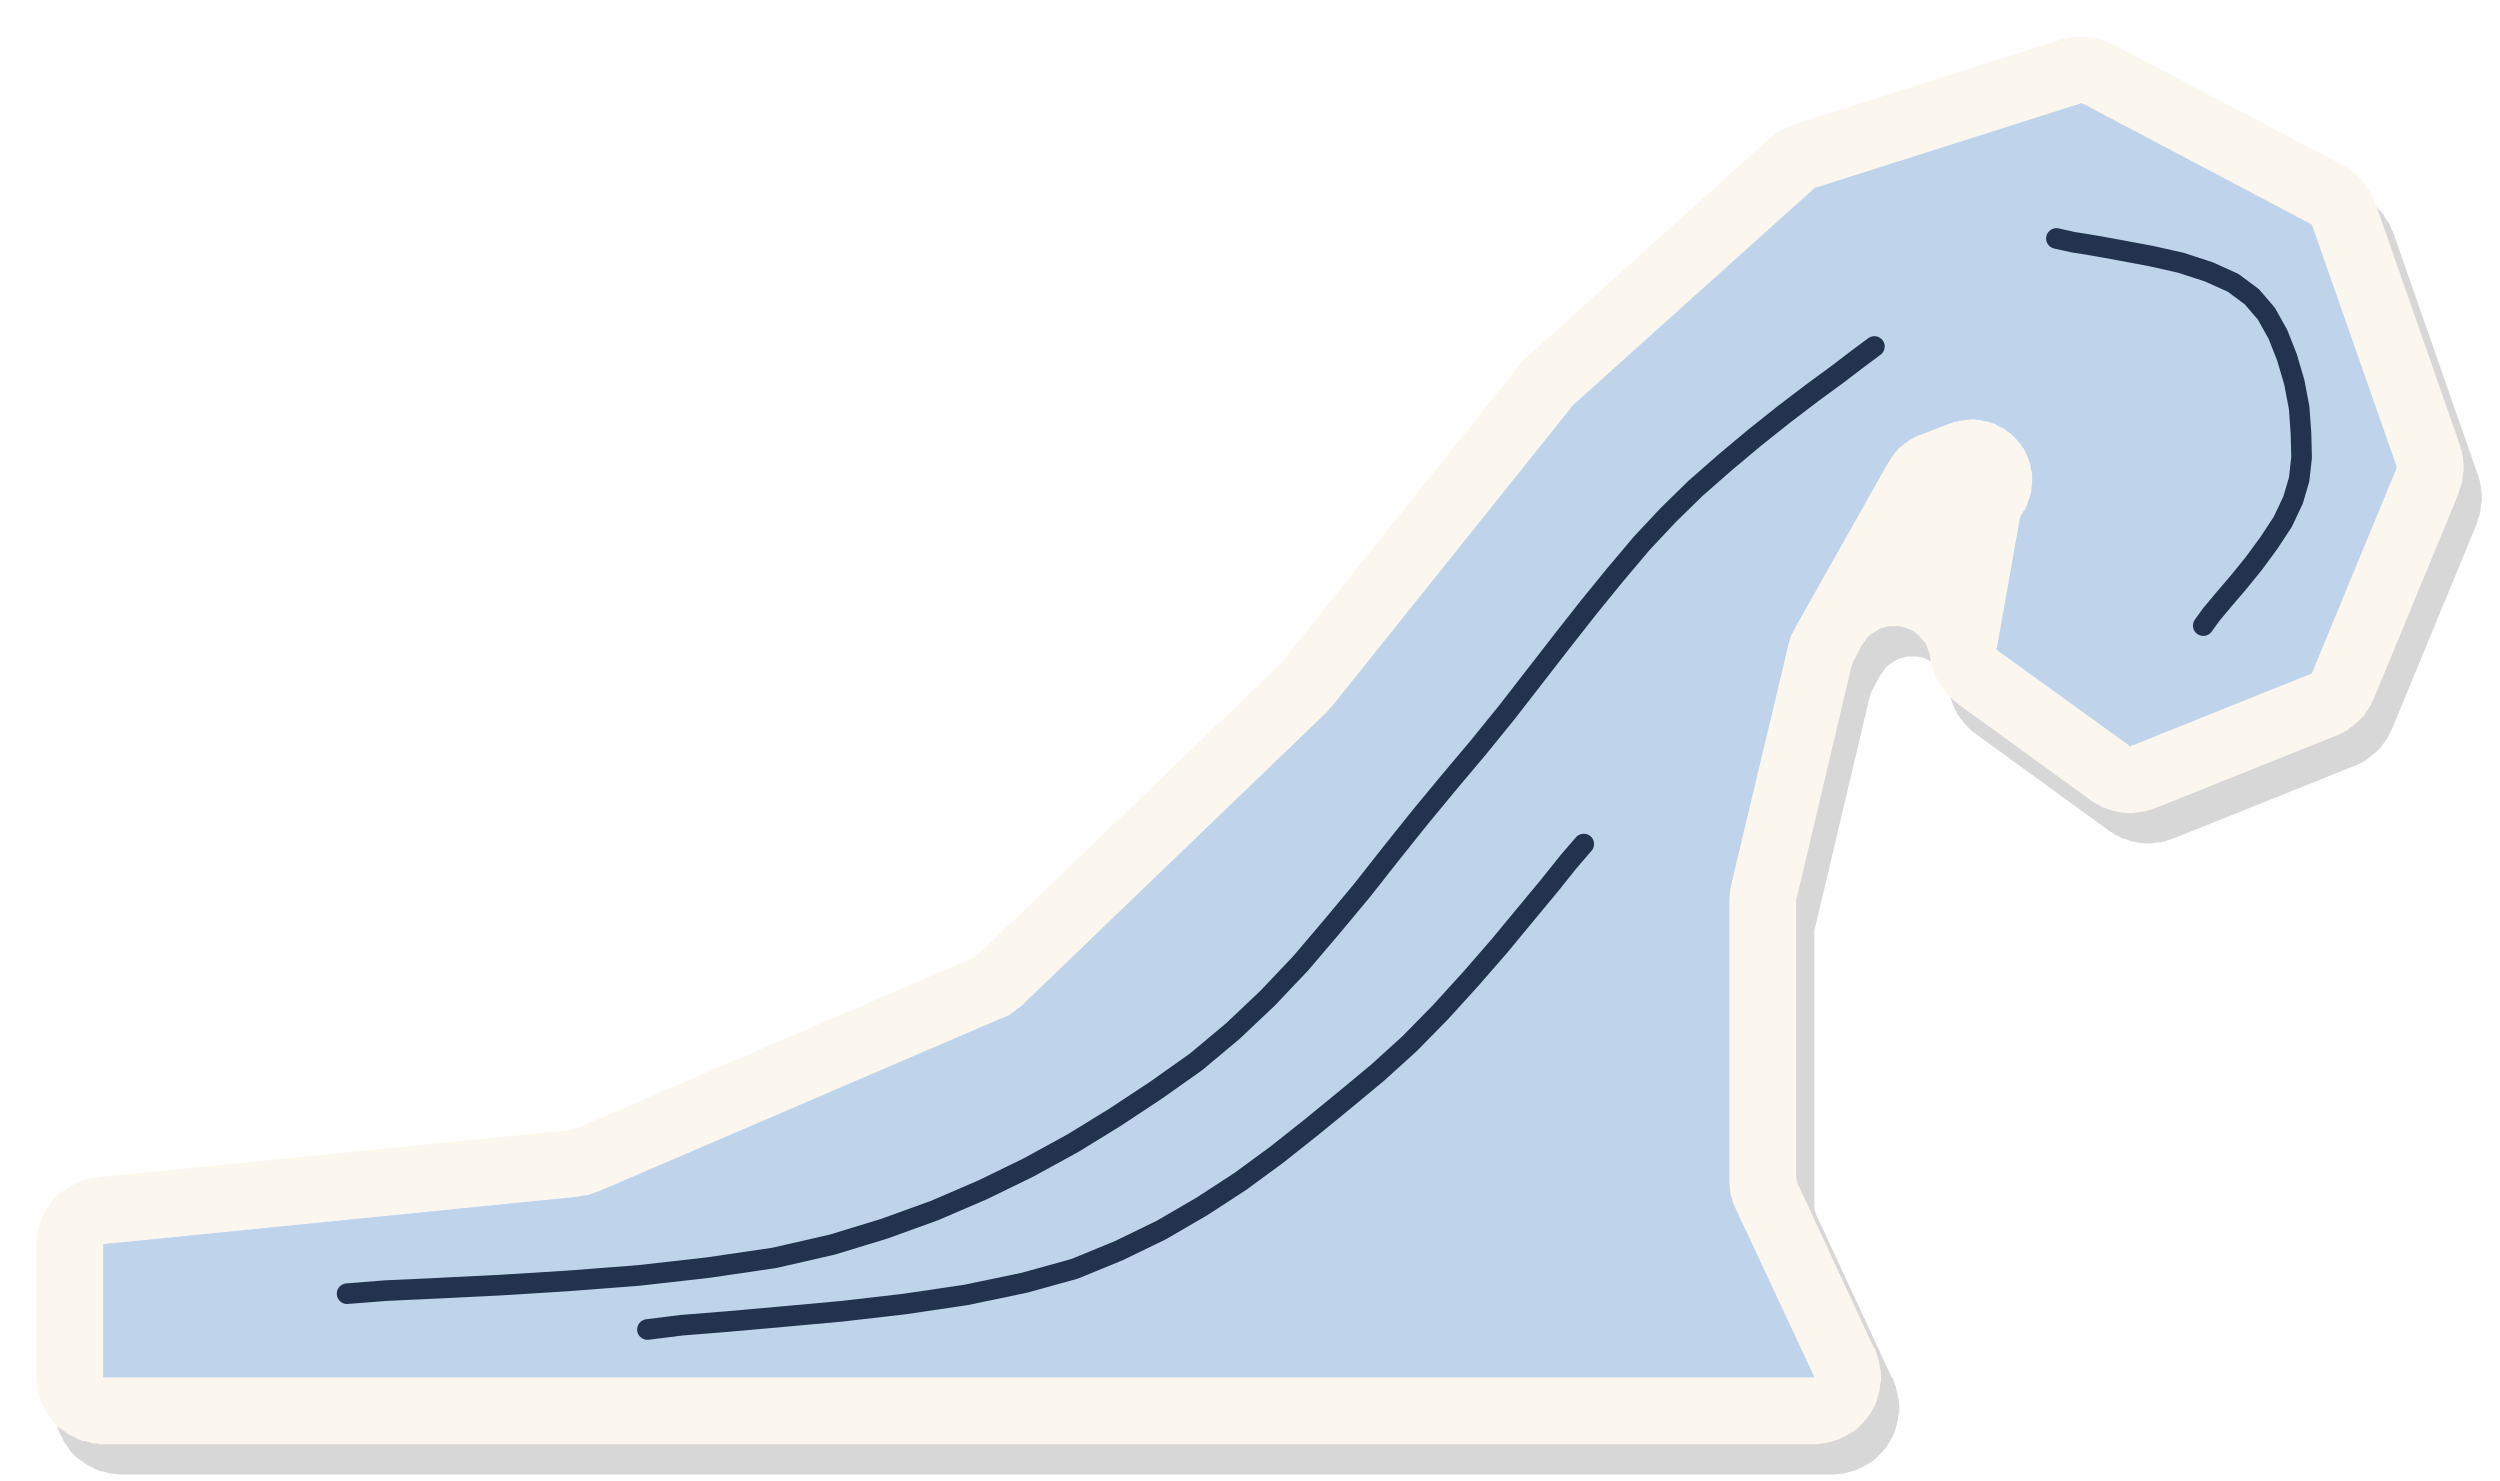
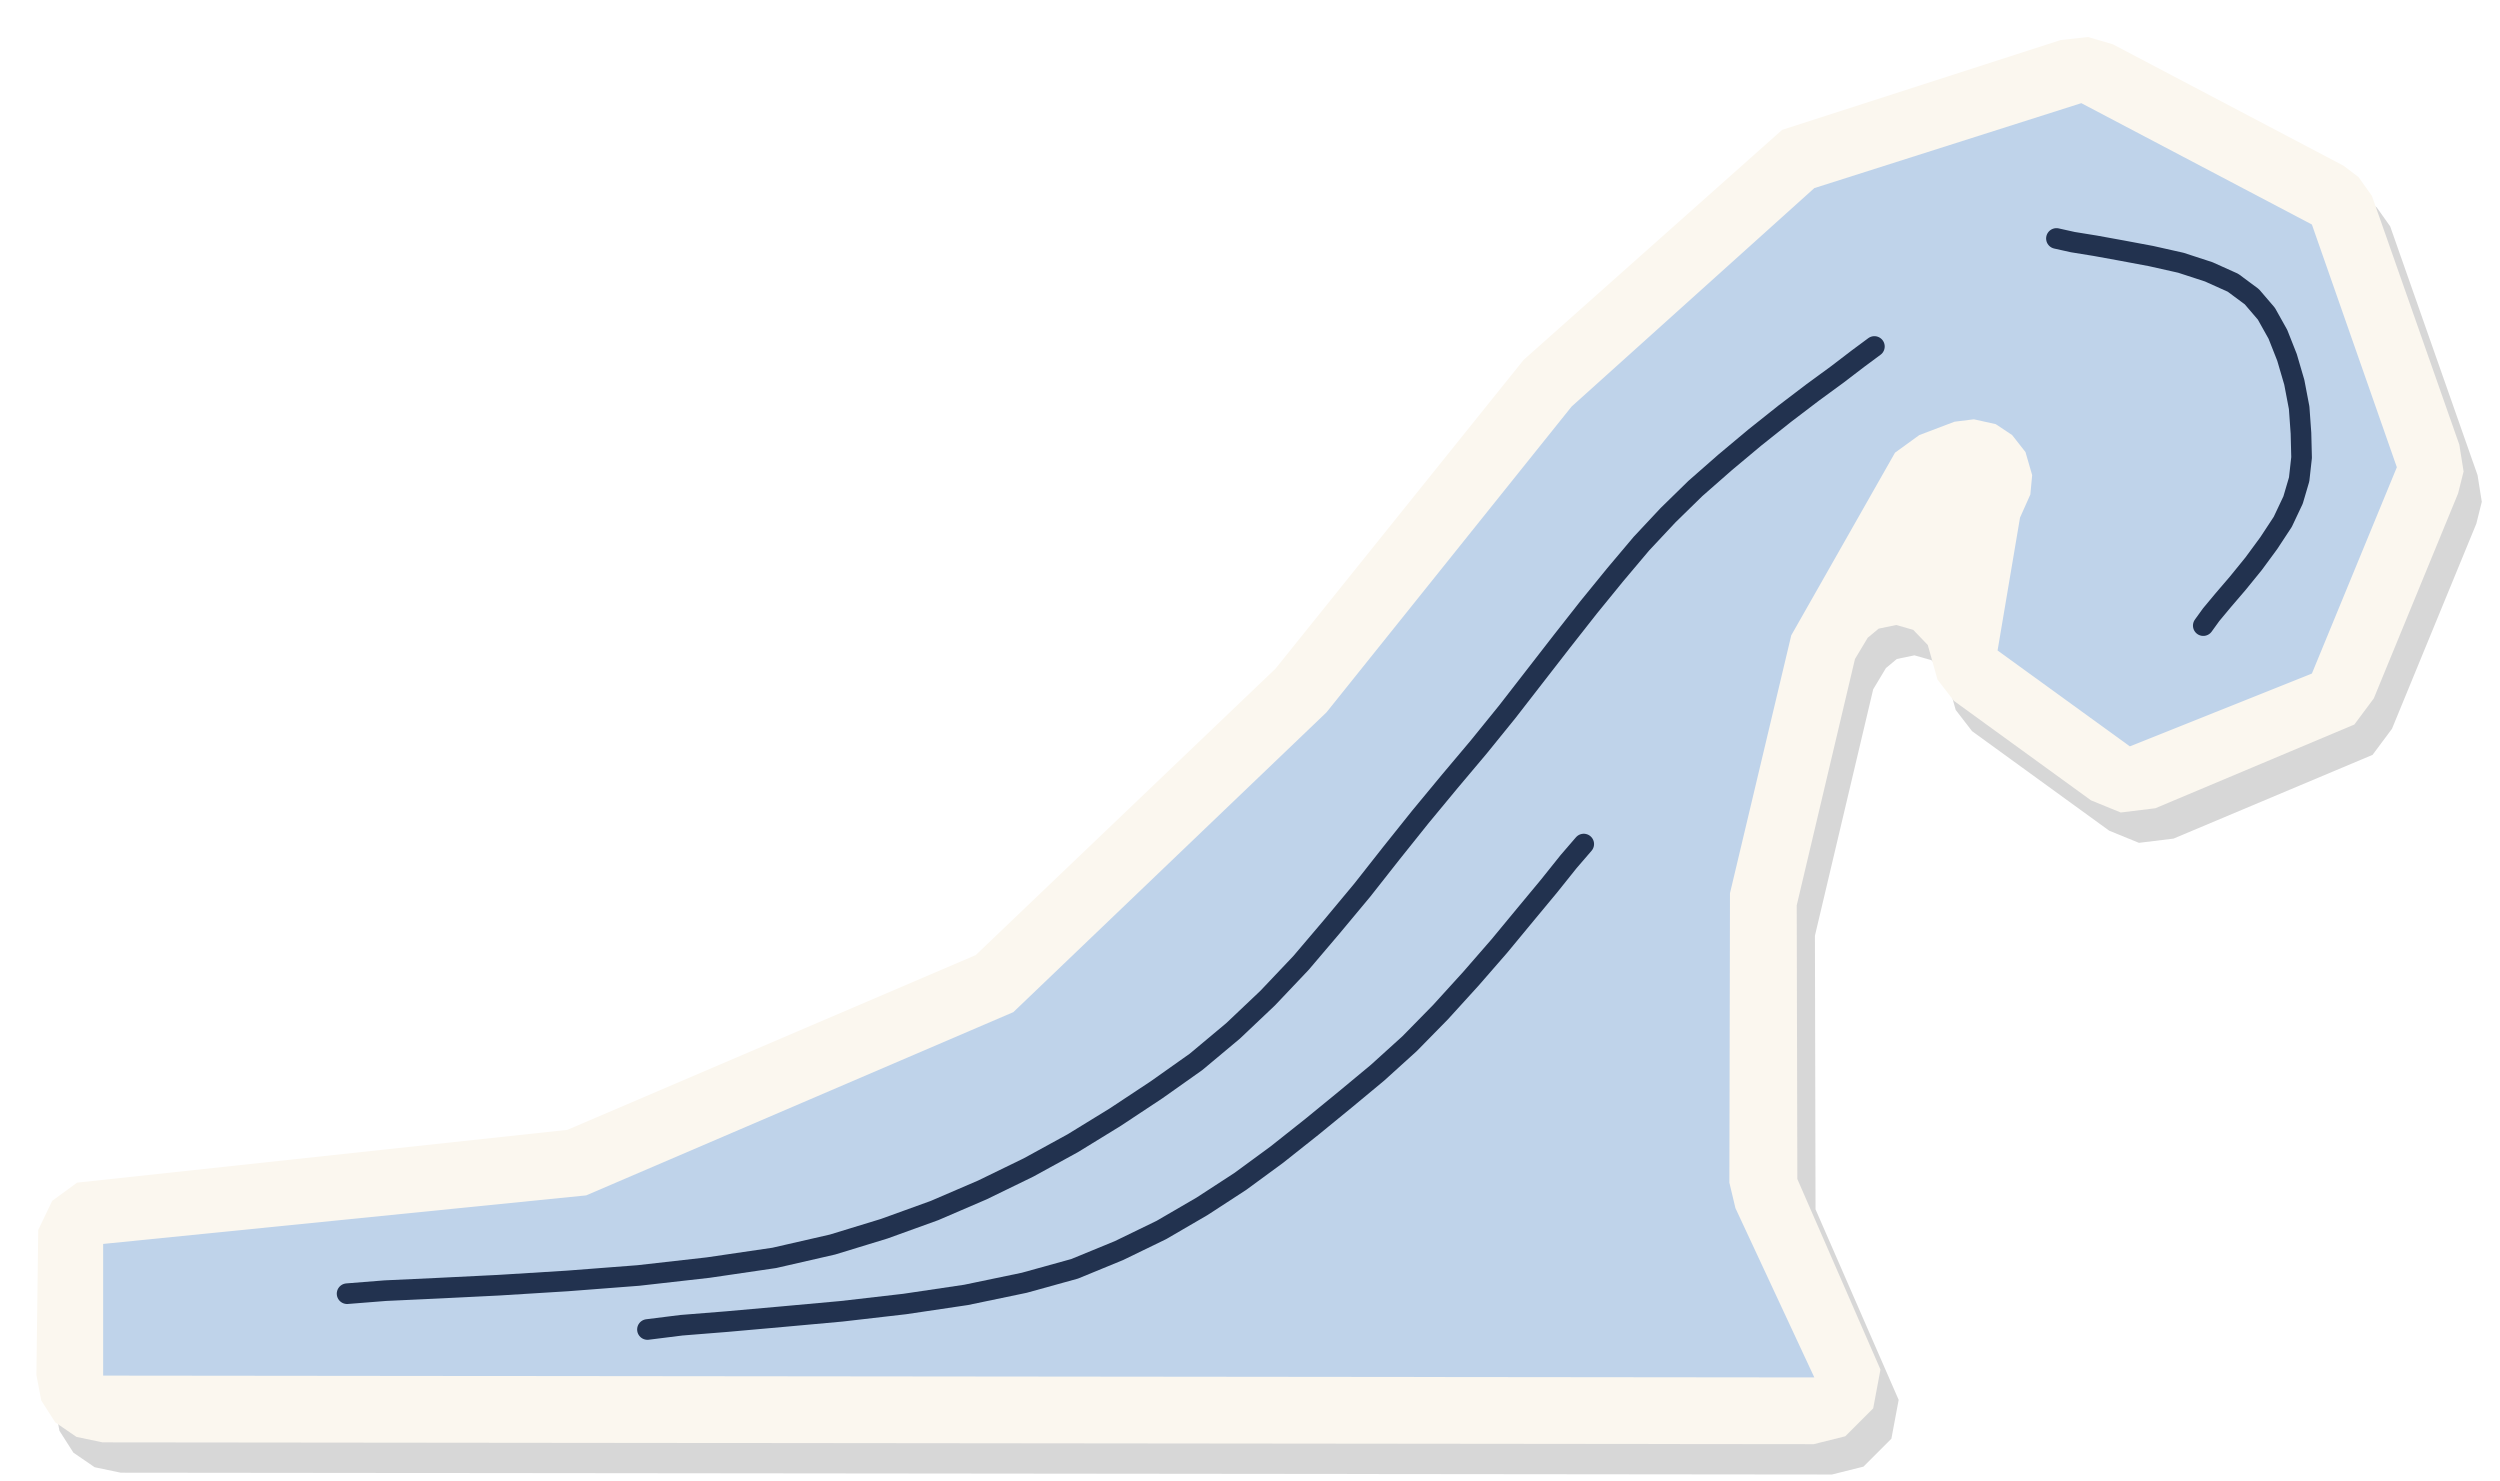
<svg xmlns="http://www.w3.org/2000/svg" viewBox="13 93 412 244">
-   <path d="M19.0 319.7L19.0 319.7L19.0 320.0L19.0 320.0L19.0 320.0L19.0 320.1L19.0 320.3L19.0 320.3L19.0 320.4L19.0 320.5L19.1 321.0L19.1 321.0L19.1 321.1L19.2 322.0L19.3 322.3L19.5 323.0L19.5 323.3L19.8 324.1L19.9 324.3L20.3 325.0L20.4 325.3L20.8 326.0L21.0 326.2L21.4 326.8L21.6 327.1L22.1 327.7L22.3 327.9L22.9 328.4L23.2 328.6L23.8 329.0L24.0 329.2L24.7 329.6L25.0 329.7L25.7 330.1L25.9 330.2L26.7 330.5L27.0 330.5L27.7 330.7L28.0 330.8L28.9 330.9L29.0 330.9L29.0 330.9L29.5 331.0L29.6 331.0L29.7 331.0L29.7 331.0L29.9 331.0L30.0 331.0L30.0 331.0L30.0 331.0L30.3 331.0L30.3 331.0L311.7 331.0L311.7 331.0L312.0 331.0L312.0 331.0L312.0 331.0L312.1 331.0L312.3 331.0L312.4 331.0L312.4 331.0L312.5 331.0L313.0 330.9L313.0 330.9L313.2 330.9L314.0 330.8L314.3 330.7L315.1 330.5L315.4 330.4L316.1 330.2L316.4 330.0L317.1 329.7L317.4 329.5L318.1 329.1L318.3 329.0L319.0 328.5L319.2 328.3L319.8 327.7L320.0 327.5L320.5 326.9L320.7 326.7L321.2 326.0L321.3 325.8L321.7 325.1L321.9 324.8L322.2 324.1L322.3 323.8L322.5 323.0L322.6 322.7L322.8 321.9L322.8 321.6L322.9 320.9L323.0 320.6L323.0 319.7L323.0 319.4L322.9 318.6L322.8 318.4L322.7 317.6L322.6 317.3L322.4 316.4L322.3 316.3L322.3 316.3L322.2 315.8L322.1 315.7L322.1 315.7L322.1 315.6L322.0 315.4L322.0 315.4L322.0 315.4L322.0 315.3L321.9 315.1L321.8 315.1L309.6 288.8L309.3 288.2L309.1 287.5L309.0 286.9L309.0 286.2L309.0 242.0L309.0 241.3L309.2 240.6L318.1 202.9L318.3 202.3L318.5 201.8L318.8 201.3L319.9 199.2L320.3 198.7L320.6 198.2L321.0 197.8L321.5 197.4L322.0 197.1L322.5 196.8L323.1 196.5L323.6 196.4L324.2 196.2L324.8 196.2L325.4 196.2L326.0 196.2L326.6 196.3L327.2 196.5L327.7 196.7L328.3 197.0L328.8 197.4L329.2 197.7L329.6 198.2L330.0 198.6L330.4 199.1L330.6 199.7L330.8 200.2L331.0 200.8L331.1 201.4L331.1 201.5L331.3 202.3L331.3 202.6L331.6 203.4L331.7 203.7L332.0 204.5L332.1 204.7L332.5 205.5L332.6 205.7L333.1 206.4L333.3 206.6L333.8 207.3L334.0 207.5L334.6 208.1L334.7 208.2L334.8 208.3L335.1 208.6L335.2 208.6L335.2 208.7L335.3 208.7L335.5 208.8L335.5 208.9L335.5 208.9L335.6 208.9L335.8 209.1L335.8 209.1L357.3 224.7L357.3 224.7L357.5 224.9L357.5 224.9L357.6 224.9L357.6 224.9L357.8 225.1L357.8 225.1L357.9 225.1L358.0 225.2L358.4 225.4L358.4 225.5L358.5 225.5L359.3 225.9L359.6 226.1L360.3 226.3L360.6 226.4L361.4 226.7L361.7 226.7L362.5 226.9L362.8 226.9L363.6 227.0L363.9 227.0L364.7 227.0L365.0 226.9L365.8 226.8L366.1 226.8L367.0 226.6L367.1 226.5L367.1 226.5L367.6 226.4L367.7 226.4L367.7 226.3L367.8 226.3L368.0 226.2L368.0 226.2L368.1 226.2L368.1 226.2L368.3 226.1L368.4 226.1L397.8 214.3L397.8 214.3L398.1 214.2L398.1 214.2L398.1 214.2L398.2 214.2L398.4 214.1L398.4 214.1L398.5 214.0L398.5 214.0L399.0 213.8L399.0 213.8L399.1 213.7L399.9 213.3L400.1 213.1L400.8 212.6L401.0 212.4L401.6 211.9L401.8 211.7L402.4 211.1L402.6 210.9L403.0 210.2L403.2 210.0L403.7 209.2L403.7 209.1L403.7 209.1L404.0 208.6L404.0 208.6L404.0 208.5L404.0 208.5L404.1 208.3L404.2 208.2L404.2 208.2L404.2 208.2L404.3 207.9L404.3 207.9L418.1 174.5L418.1 174.4L418.2 174.2L418.2 174.2L418.2 174.1L418.2 174.1L418.3 173.9L418.3 173.8L418.3 173.8L418.3 173.7L418.5 173.2L418.5 173.2L418.6 173.0L418.8 172.2L418.8 171.8L418.9 171.0L419.0 170.7L419.0 169.9L419.0 169.6L418.9 168.7L418.9 168.4L418.7 167.5L418.7 167.4L418.7 167.3L418.5 166.9L418.5 166.8L418.5 166.7L418.5 166.7L418.4 166.4L418.4 166.4L418.4 166.4L418.4 166.3L418.3 166.1L418.3 166.1L404.5 126.6L404.5 126.6L404.4 126.4L404.4 126.4L404.4 126.3L404.4 126.3L404.3 126.1L404.3 126.1L404.2 126.0L404.2 125.9L404.0 125.5L404.0 125.5L404.0 125.4L403.6 124.6L403.4 124.4L403.0 123.8L402.9 123.5L402.4 122.9L402.2 122.7L401.7 122.2L401.5 122.0L400.9 121.5L400.7 121.3L400.1 120.8L400.0 120.8L399.9 120.7L399.5 120.5L399.5 120.5L399.4 120.4L399.4 120.4L399.2 120.3L399.2 120.3L399.1 120.3L399.1 120.3L398.9 120.1L398.9 120.1L361.4 100.4L361.4 100.4L361.1 100.3L361.1 100.3L361.1 100.2L361.0 100.2L360.8 100.1L360.8 100.1L360.7 100.1L360.7 100.1L360.2 99.9L360.2 99.8L360.1 99.8L359.2 99.5L359.0 99.4L358.2 99.2L357.9 99.2L357.1 99.1L356.8 99.1L356.0 99.0L355.7 99.0L354.9 99.1L354.6 99.1L353.8 99.2L353.7 99.3L353.6 99.3L353.2 99.4L353.1 99.4L353.0 99.4L353.0 99.4L352.7 99.5L352.7 99.5L352.7 99.5L352.6 99.5L352.4 99.6L352.4 99.6L309.0 113.4L308.9 113.4L308.7 113.5L308.7 113.5L308.6 113.5L308.6 113.6L308.3 113.6L308.3 113.7L308.2 113.7L308.2 113.7L307.7 113.9L307.6 113.9L307.5 114.0L306.7 114.4L306.4 114.6L305.6 115.1L305.5 115.1L305.5 115.2L305.1 115.5L305.0 115.5L304.9 115.6L304.9 115.6L304.7 115.8L304.7 115.8L304.6 115.8L304.6 115.8L304.4 116.0L304.4 116.0L264.8 151.7L264.8 151.7L264.7 151.8L264.6 151.8L264.6 151.9L264.6 151.9L264.5 152.0L264.4 152.0L264.4 152.1L264.3 152.1L264.1 152.4L264.0 152.4L264.0 152.5L263.9 152.5L263.7 152.8L263.6 152.9L263.6 152.9L263.6 152.9L263.5 153.1L263.4 153.1L263.4 153.1L263.4 153.1L263.3 153.3L263.3 153.3L224.2 202.2L223.9 202.5L223.8 202.6L223.5 202.9L174.6 249.9L174.2 250.3L173.8 250.6L173.3 250.9L172.8 251.1L108.1 278.9L107.5 279.1L106.9 279.2L106.3 279.3L29.2 287.0L29.2 287.0L28.9 287.1L28.9 287.1L28.9 287.1L28.8 287.1L28.6 287.1L28.6 287.1L28.5 287.1L28.4 287.1L28.0 287.2L27.9 287.2L27.8 287.2L27.0 287.5L26.7 287.5L25.9 287.8L25.7 287.9L25.0 288.3L24.7 288.4L24.0 288.8L23.8 289.0L23.1 289.4L22.9 289.6L22.3 290.1L22.1 290.4L21.6 290.9L21.4 291.2L21.0 291.8L20.8 292.0L20.4 292.7L20.2 293.0L19.9 293.7L19.8 293.9L19.5 294.7L19.5 295.0L19.3 295.7L19.2 296.0L19.1 296.9L19.1 297.0L19.1 297.0L19.0 297.5L19.0 297.6L19.0 297.7L19.0 297.7L19.0 297.9L19.0 298.0L19.0 298.0L19.0 298.0L19.0 298.3L19.0 298.3Z" fill="#000" opacity=".16" transform="translate(3 5)" />
-   <path d="M19.0 319.7L19.0 319.7L19.0 320.0L19.0 320.0L19.0 320.0L19.0 320.1L19.0 320.3L19.0 320.3L19.0 320.4L19.0 320.5L19.1 321.0L19.1 321.0L19.1 321.1L19.2 322.0L19.3 322.3L19.5 323.0L19.5 323.3L19.8 324.1L19.9 324.3L20.3 325.0L20.4 325.3L20.8 326.0L21.0 326.2L21.4 326.8L21.6 327.1L22.1 327.7L22.3 327.9L22.9 328.4L23.2 328.6L23.8 329.0L24.0 329.2L24.7 329.6L25.0 329.7L25.7 330.1L25.9 330.2L26.7 330.5L27.0 330.5L27.7 330.7L28.0 330.8L28.9 330.9L29.0 330.9L29.0 330.9L29.5 331.0L29.6 331.0L29.7 331.0L29.7 331.0L29.9 331.0L30.0 331.0L30.0 331.0L30.0 331.0L30.3 331.0L30.3 331.0L311.7 331.0L311.7 331.0L312.0 331.0L312.0 331.0L312.0 331.0L312.1 331.0L312.3 331.0L312.4 331.0L312.4 331.0L312.5 331.0L313.0 330.9L313.0 330.9L313.2 330.9L314.0 330.8L314.3 330.7L315.1 330.5L315.4 330.4L316.1 330.2L316.4 330.0L317.1 329.7L317.4 329.5L318.1 329.1L318.3 329.0L319.0 328.5L319.2 328.3L319.8 327.7L320.0 327.5L320.5 326.9L320.7 326.7L321.2 326.0L321.3 325.8L321.7 325.1L321.9 324.8L322.2 324.1L322.3 323.8L322.5 323.0L322.6 322.7L322.8 321.9L322.8 321.6L322.9 320.9L323.0 320.6L323.0 319.7L323.0 319.4L322.9 318.6L322.8 318.4L322.7 317.6L322.6 317.3L322.4 316.4L322.3 316.3L322.3 316.3L322.2 315.8L322.1 315.7L322.1 315.7L322.1 315.6L322.0 315.4L322.0 315.4L322.0 315.4L322.0 315.3L321.9 315.1L321.8 315.1L309.6 288.8L309.3 288.2L309.1 287.5L309.0 286.9L309.0 286.2L309.0 242.0L309.0 241.3L309.2 240.6L318.1 202.9L318.3 202.3L318.5 201.8L318.8 201.3L319.9 199.2L320.3 198.7L320.6 198.2L321.0 197.8L321.5 197.4L322.0 197.1L322.5 196.8L323.1 196.5L323.6 196.4L324.2 196.2L324.8 196.2L325.4 196.2L326.0 196.2L326.6 196.3L327.2 196.5L327.7 196.7L328.3 197.0L328.8 197.4L329.2 197.7L329.6 198.2L330.0 198.6L330.4 199.1L330.6 199.7L330.8 200.2L331.0 200.8L331.1 201.4L331.1 201.5L331.3 202.3L331.3 202.6L331.6 203.4L331.7 203.7L332.0 204.5L332.1 204.7L332.5 205.5L332.6 205.7L333.1 206.4L333.3 206.6L333.8 207.3L334.0 207.5L334.6 208.1L334.7 208.2L334.8 208.3L335.1 208.6L335.2 208.6L335.2 208.7L335.3 208.7L335.5 208.8L335.5 208.9L335.5 208.9L335.6 208.9L335.8 209.1L335.8 209.1L357.3 224.7L357.3 224.7L357.5 224.9L357.5 224.9L357.6 224.9L357.6 224.9L357.8 225.1L357.8 225.1L357.9 225.1L358.0 225.2L358.4 225.4L358.4 225.5L358.5 225.5L359.3 225.9L359.6 226.1L360.3 226.3L360.6 226.4L361.4 226.7L361.7 226.7L362.5 226.9L362.8 226.9L363.6 227.0L363.9 227.0L364.7 227.0L365.0 226.9L365.8 226.8L366.1 226.8L367.0 226.6L367.1 226.5L367.1 226.5L367.6 226.4L367.7 226.4L367.7 226.3L367.8 226.3L368.0 226.2L368.0 226.2L368.1 226.2L368.1 226.2L368.3 226.1L368.4 226.1L397.8 214.3L397.8 214.3L398.1 214.2L398.1 214.2L398.1 214.2L398.2 214.2L398.4 214.1L398.4 214.1L398.5 214.0L398.5 214.0L399.0 213.8L399.0 213.8L399.1 213.7L399.9 213.3L400.1 213.1L400.8 212.6L401.0 212.4L401.6 211.9L401.8 211.7L402.4 211.1L402.6 210.9L403.0 210.2L403.2 210.0L403.7 209.2L403.7 209.1L403.7 209.1L404.0 208.6L404.0 208.6L404.0 208.5L404.0 208.5L404.1 208.3L404.2 208.2L404.2 208.2L404.2 208.2L404.3 207.9L404.3 207.9L418.1 174.5L418.1 174.4L418.2 174.2L418.2 174.2L418.2 174.1L418.2 174.1L418.3 173.9L418.3 173.8L418.3 173.8L418.3 173.7L418.5 173.2L418.5 173.2L418.6 173.0L418.8 172.2L418.8 171.8L418.9 171.0L419.0 170.7L419.0 169.9L419.0 169.6L418.9 168.7L418.9 168.4L418.7 167.5L418.7 167.4L418.7 167.3L418.5 166.9L418.5 166.8L418.5 166.7L418.5 166.7L418.4 166.4L418.4 166.4L418.4 166.4L418.4 166.3L418.3 166.1L418.3 166.1L404.5 126.6L404.5 126.6L404.4 126.4L404.4 126.4L404.4 126.3L404.4 126.3L404.3 126.1L404.3 126.1L404.2 126.0L404.2 125.9L404.0 125.5L404.0 125.5L404.0 125.4L403.6 124.6L403.4 124.4L403.0 123.8L402.9 123.5L402.4 122.9L402.2 122.7L401.7 122.2L401.5 122.0L400.9 121.5L400.7 121.3L400.1 120.8L400.0 120.8L399.9 120.7L399.5 120.5L399.5 120.5L399.4 120.4L399.4 120.4L399.2 120.3L399.2 120.3L399.1 120.3L399.1 120.3L398.9 120.1L398.9 120.1L361.4 100.4L361.4 100.4L361.1 100.3L361.1 100.3L361.1 100.2L361.0 100.2L360.8 100.1L360.8 100.1L360.7 100.1L360.7 100.1L360.2 99.9L360.2 99.8L360.1 99.8L359.2 99.5L359.0 99.4L358.2 99.2L357.9 99.2L357.1 99.1L356.8 99.1L356.0 99.0L355.7 99.0L354.9 99.1L354.6 99.1L353.8 99.2L353.7 99.3L353.6 99.3L353.2 99.4L353.1 99.4L353.0 99.4L353.0 99.4L352.7 99.5L352.7 99.5L352.7 99.5L352.6 99.5L352.4 99.6L352.4 99.6L309.0 113.4L308.9 113.4L308.7 113.5L308.7 113.5L308.6 113.5L308.6 113.6L308.3 113.6L308.3 113.7L308.2 113.7L308.2 113.7L307.7 113.9L307.6 113.9L307.5 114.0L306.7 114.4L306.4 114.6L305.6 115.1L305.5 115.1L305.5 115.2L305.1 115.5L305.0 115.5L304.9 115.6L304.9 115.6L304.7 115.8L304.7 115.8L304.6 115.8L304.6 115.8L304.4 116.0L304.4 116.0L264.8 151.7L264.8 151.7L264.7 151.8L264.6 151.8L264.6 151.9L264.6 151.9L264.5 152.0L264.4 152.0L264.4 152.1L264.3 152.1L264.1 152.4L264.0 152.4L264.0 152.5L263.9 152.5L263.7 152.8L263.6 152.9L263.6 152.9L263.6 152.9L263.5 153.1L263.4 153.1L263.4 153.1L263.4 153.1L263.3 153.3L263.3 153.3L224.2 202.2L223.9 202.5L223.8 202.6L223.5 202.9L174.6 249.9L174.2 250.3L173.8 250.6L173.3 250.9L172.8 251.1L108.1 278.9L107.5 279.1L106.9 279.2L106.3 279.3L29.2 287.0L29.2 287.0L28.9 287.1L28.9 287.1L28.9 287.1L28.8 287.1L28.6 287.1L28.6 287.1L28.5 287.1L28.4 287.1L28.0 287.2L27.9 287.2L27.8 287.2L27.0 287.5L26.7 287.5L25.9 287.8L25.7 287.9L25.0 288.3L24.7 288.4L24.0 288.8L23.8 289.0L23.1 289.4L22.9 289.6L22.3 290.1L22.1 290.4L21.6 290.9L21.4 291.2L21.0 291.8L20.8 292.0L20.4 292.7L20.2 293.0L19.9 293.7L19.8 293.9L19.5 294.7L19.5 295.0L19.3 295.7L19.2 296.0L19.1 296.9L19.1 297.0L19.1 297.0L19.0 297.5L19.0 297.6L19.0 297.7L19.0 297.7L19.0 297.9L19.0 298.0L19.0 298.0L19.0 298.0L19.0 298.3L19.0 298.3Z" fill="#FBF7EF" />
-   <path d="M30.0 319.7L30.0 319.8L30.0 319.9L30.0 320.0L30.1 320.0L30.2 320.0L30.3 320.0L311.7 320.0L311.8 320.0L311.9 320.0L312.0 320.0L312.0 319.9L311.9 319.8L311.9 319.7L299.0 292.1L298.9 291.9L298.6 291.2L298.5 290.8L298.3 290.1L298.2 289.8L298.1 289.0L298.1 288.7L298.0 287.9L298.0 287.7L298.0 241.3L298.0 241.1L298.1 240.2L298.1 239.8L298.3 238.9L298.3 238.8L307.7 199.4L307.7 199.3L307.9 198.6L308.0 198.3L308.2 197.7L308.3 197.5L308.7 196.8L308.7 196.7L324.2 169.2L324.3 169.1L324.7 168.4L324.9 168.2L325.3 167.6L325.5 167.4L325.9 166.9L326.2 166.7L326.7 166.3L326.9 166.1L327.5 165.7L327.7 165.5L328.3 165.2L328.6 165.0L329.3 164.7L329.4 164.7L334.3 162.8L334.4 162.8L335.1 162.5L335.4 162.5L336.1 162.3L336.4 162.3L337.0 162.2L337.3 162.2L338.0 162.1L338.3 162.1L339.0 162.2L339.3 162.2L340.0 162.4L340.3 162.4L340.9 162.6L341.2 162.7L341.9 162.9L342.1 163.1L342.7 163.4L343.0 163.5L343.6 163.9L343.8 164.1L344.4 164.5L344.6 164.7L345.1 165.2L345.3 165.4L345.7 165.9L345.9 166.1L346.3 166.7L346.5 166.9L346.8 167.5L346.9 167.8L347.2 168.4L347.3 168.7L347.5 169.4L347.6 169.6L347.7 170.3L347.8 170.6L347.9 171.3L347.9 171.6L347.9 172.3L347.9 172.6L347.8 173.2L347.8 173.5L347.7 174.2L347.6 174.5L347.4 175.2L347.3 175.4L347.1 176.1L347.0 176.3L346.7 177.0L346.5 177.2L346.1 177.9L346.1 177.9L346.0 178.0L346.0 178.1L346.0 178.2L345.9 178.3L342.1 199.7L342.0 199.8L342.0 199.9L342.0 200.0L342.1 200.0L342.2 200.1L342.2 200.2L363.8 215.8L363.8 215.9L363.9 215.9L364.0 216.0L364.1 216.0L364.2 215.9L364.3 215.9L393.7 204.1L393.8 204.1L393.9 204.0L394.0 204.0L394.0 203.9L394.1 203.8L394.1 203.7L407.9 170.3L407.9 170.2L408.0 170.1L408.0 170.0L408.0 169.9L407.9 169.8L407.9 169.7L394.1 130.3L394.1 130.2L394.0 130.1L394.0 130.0L393.9 130.0L393.8 129.9L393.8 129.9L356.3 110.1L356.2 110.1L356.1 110.0L356.0 110.0L355.9 110.0L355.8 110.1L355.7 110.1L312.3 123.9L312.2 123.9L312.1 124.0L312.0 124.0L311.9 124.1L311.8 124.2L311.8 124.2L272.2 159.8L272.1 159.9L272.0 160.0L272.0 160.1L271.9 160.1L271.9 160.2L232.5 209.4L232.3 209.6L231.6 210.4L231.5 210.5L181.4 258.7L181.3 258.8L180.7 259.2L180.5 259.4L180.0 259.8L179.8 259.9L179.3 260.3L179.0 260.4L178.4 260.7L178.3 260.7L111.5 289.4L111.3 289.4L110.6 289.7L110.3 289.8L109.6 290.0L109.3 290.0L108.5 290.1L108.4 290.2L30.3 298.0L30.2 298.0L30.1 298.0L30.0 298.0L30.0 298.1L30.0 298.2L30.0 298.3Z" fill="#BFD3EA" />
+   <path d="M19.0 319.6L19.8 323.8L22.1 327.4L25.6 329.8L29.9 330.7L311.9 331.0L317.1 329.7L321.7 325.1L322.9 318.7L309.2 287.3L309.1 242.2L318.7 201.6L320.8 198.1L322.6 196.6L325.5 196.0L328.3 196.8L330.7 199.3L332.3 205.0L335.0 208.5L357.6 224.9L362.5 226.9L368.2 226.2L401.0 212.4L404.2 208.1L418.1 174.3L419.0 170.7L418.3 166.3L403.9 125.3L401.7 122.2L399.2 120.3L361.2 100.3L357.1 99.1L352.6 99.6L306.7 114.4L264.1 152.3L223.2 203.2L173.8 250.4L106.5 279.2L25.7 287.9L21.6 290.9L19.3 295.7Z" fill="#000" opacity=".16" transform="translate(3 5)" />
+   <path d="M19.0 319.6L19.8 323.8L22.1 327.4L25.6 329.8L29.9 330.7L311.9 331.0L317.1 329.7L321.7 325.1L322.9 318.7L309.2 287.3L309.1 242.2L318.7 201.6L320.8 198.1L322.6 196.6L325.5 196.0L328.3 196.8L330.7 199.3L332.3 205.0L335.0 208.5L357.6 224.9L362.5 226.9L368.2 226.2L401.0 212.4L404.2 208.1L418.1 174.3L419.0 170.7L418.3 166.3L403.9 125.3L401.7 122.2L399.2 120.3L361.2 100.3L357.1 99.1L352.6 99.6L306.7 114.4L264.1 152.3L223.2 203.2L173.8 250.4L106.5 279.2L25.7 287.9L21.6 290.9L19.3 295.7Z" fill="#FBF7EF" />
+   <path d="M30.0 319.7L312.0 320.0L299.0 292.1L298.0 287.9L298.1 240.2L308.2 197.7L325.3 167.6L329.3 164.7L335.1 162.5L338.3 162.1L341.9 162.9L344.6 164.7L346.8 167.5L347.9 171.3L347.6 174.5L345.9 178.3L342.2 200.2L364.0 216.0L394.0 204.0L408.0 170.0L394.0 130.0L356.0 110.0L312.0 124.0L272.0 160.0L231.6 210.4L180.0 259.8L109.6 290.0L30.0 298.0Z" fill="#BFD3EA" />
  <g fill="none" stroke="#22324F" stroke-width="3.4" stroke-linecap="round" stroke-linejoin="round">
    <path d="M70.2 306.2 76.5 305.7 85.1 305.3 95.2 304.8 106.5 304.1 118.2 303.2 129.7 301.9 140.6 300.3 150.2 298.1 158.7 295.5 167.0 292.5 174.9 289.1 182.5 285.4 189.8 281.4 196.8 277.1 203.6 272.6 210.1 268.0 216.2 262.9 221.9 257.5 227.4 251.7 232.5 245.7 237.5 239.7 242.3 233.6 247.1 227.6 251.9 221.8 256.7 216.1 261.4 210.3 265.9 204.5 270.4 198.7 274.8 193.1 279.2 187.7 283.5 182.6 287.9 177.9 292.4 173.5 297.3 169.2 302.2 165.1 307.1 161.2 311.7 157.7 315.8 154.7 319.2 152.1 321.9 150.1" />
    <path d="M119.7 312.1 125.3 311.4 132.8 310.8 141.8 310.0 151.7 309.1 162.1 307.9 172.2 306.4 181.8 304.4 190.1 302.1 197.4 299.1 204.4 295.7 211.1 291.8 217.4 287.7 223.4 283.3 229.2 278.7 234.7 274.2 240.0 269.8 245.3 265.0 250.4 259.8 255.4 254.3 260.1 248.9 264.4 243.7 268.3 239.0 271.5 235.0 274.0 232.1" />
    <path d="M351.9 132.3 354.6 132.9 358.3 133.5 362.7 134.3 367.5 135.2 372.4 136.3 377.0 137.8 381.0 139.6 384.1 141.9 386.5 144.7 388.4 148.1 389.9 151.9 391.1 156.0 391.9 160.2 392.2 164.4 392.3 168.4 391.9 172.0 390.9 175.4 389.2 179.0 386.9 182.5 384.4 185.9 381.8 189.1 379.4 191.9 377.4 194.3 376.1 196.1" />
  </g>
</svg>
